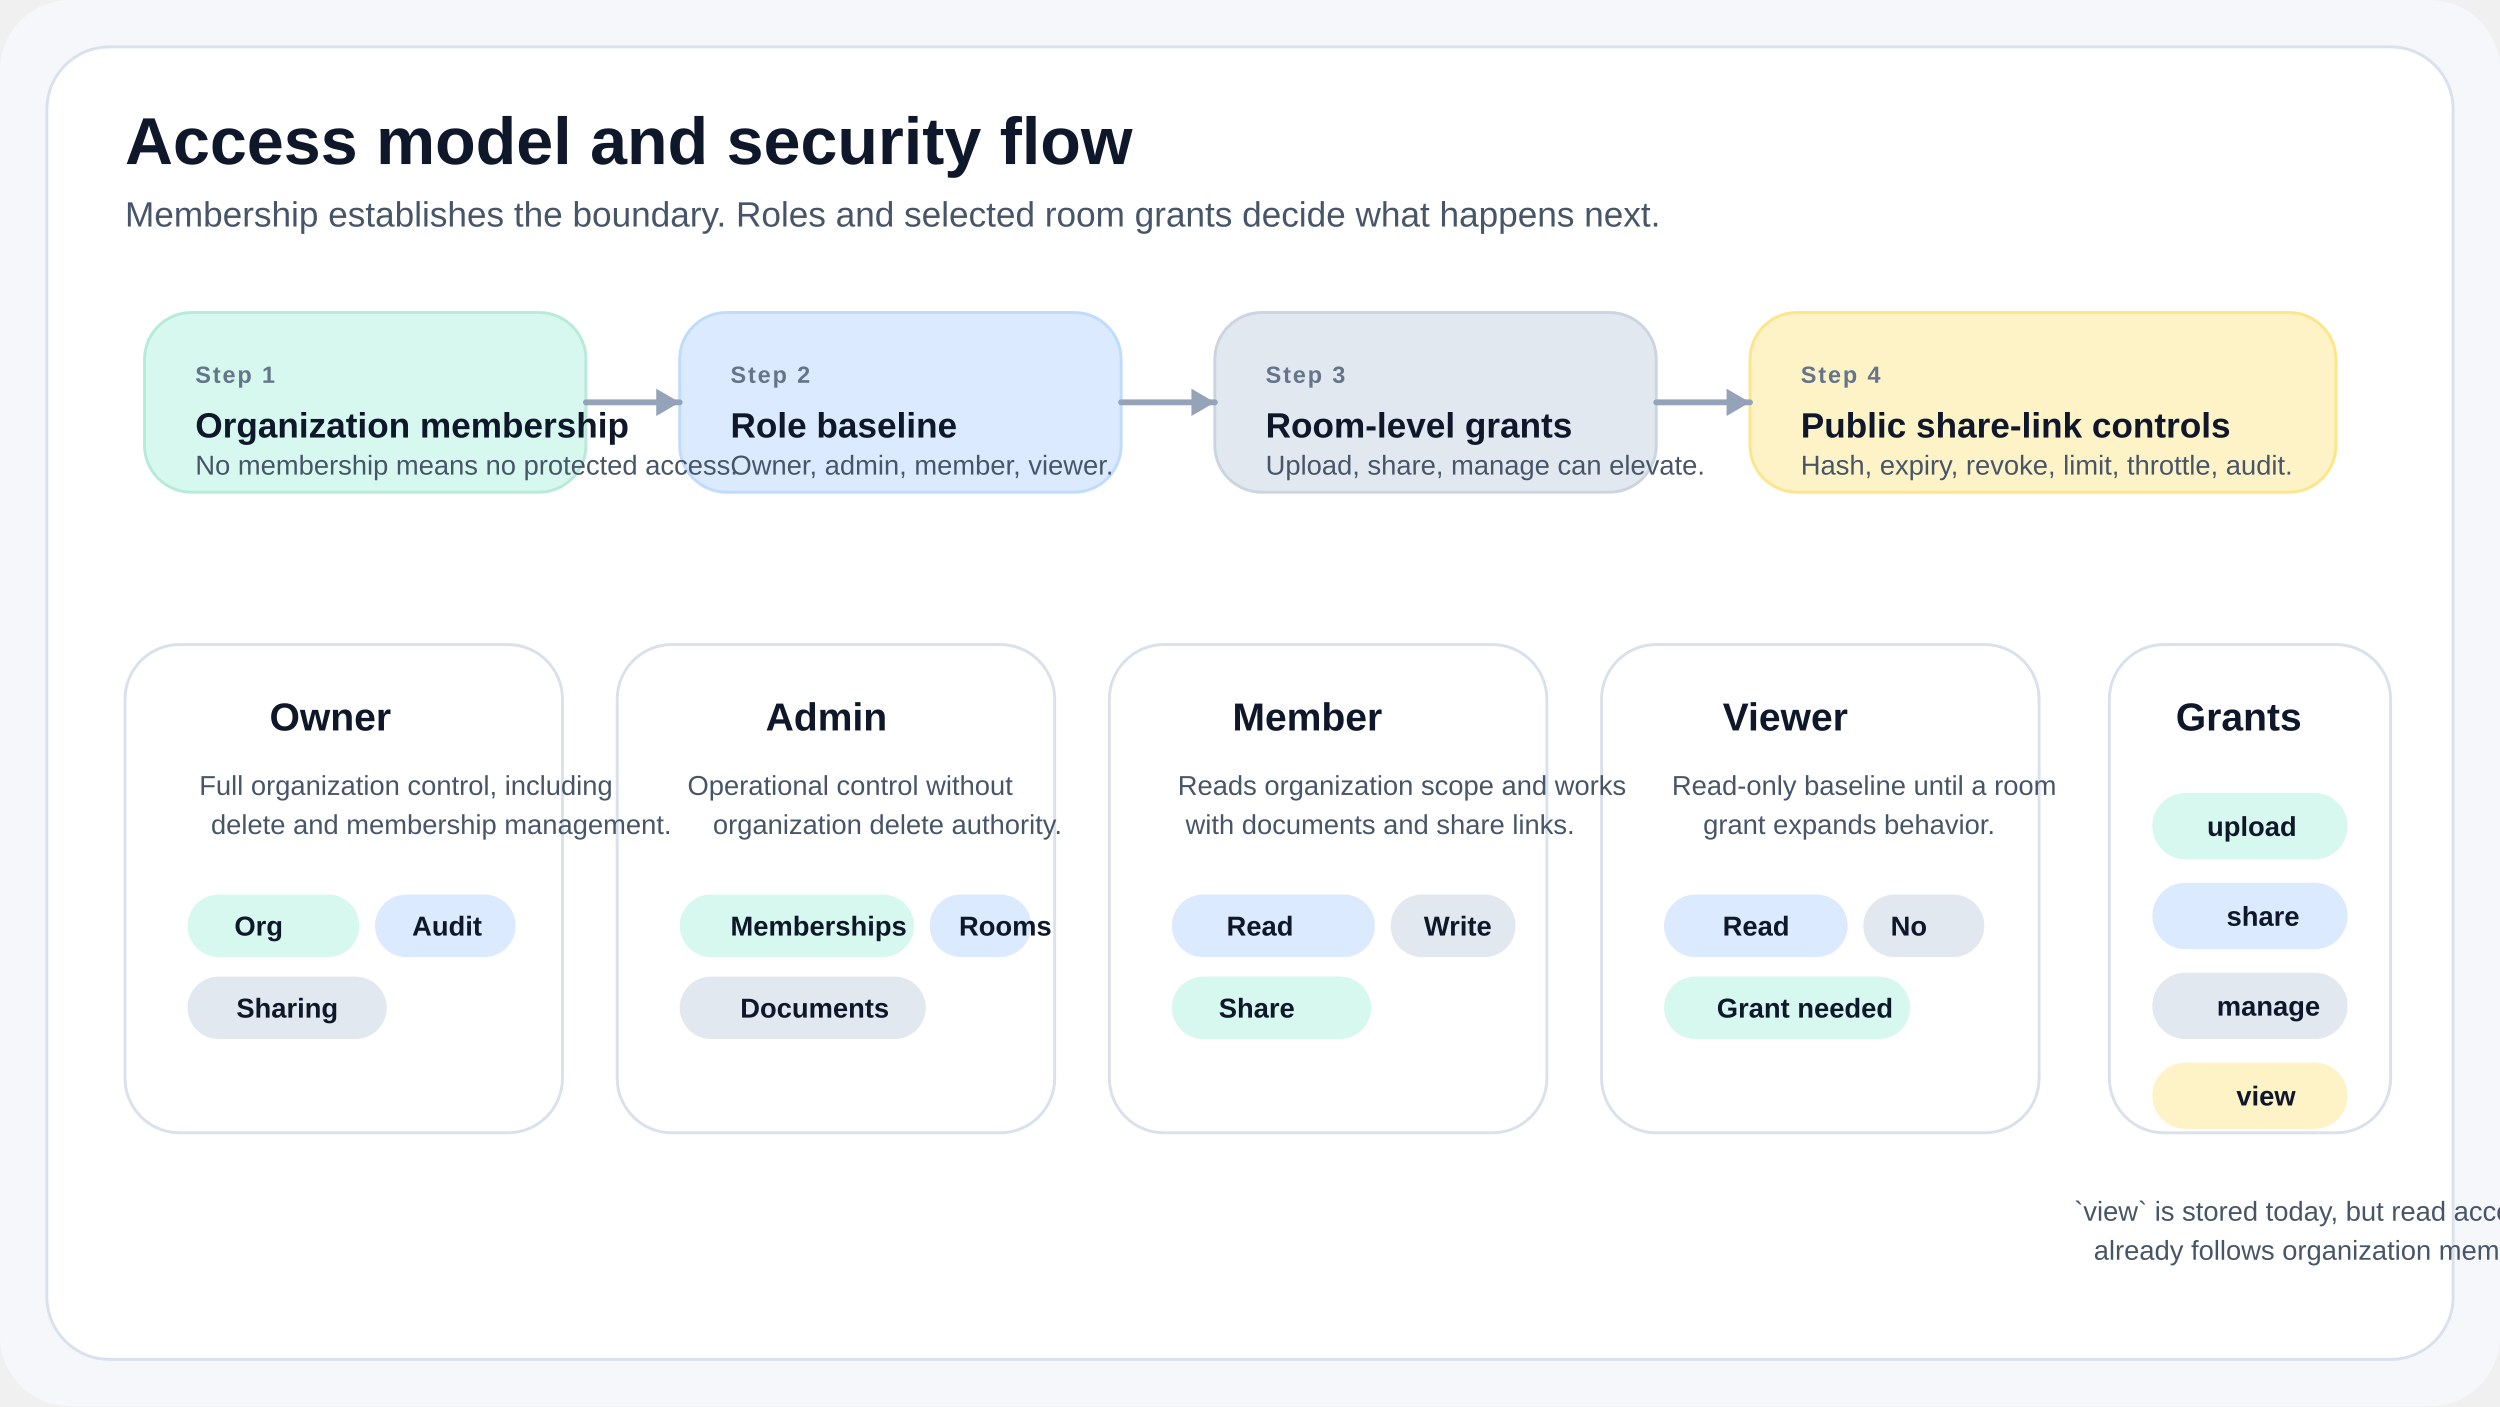
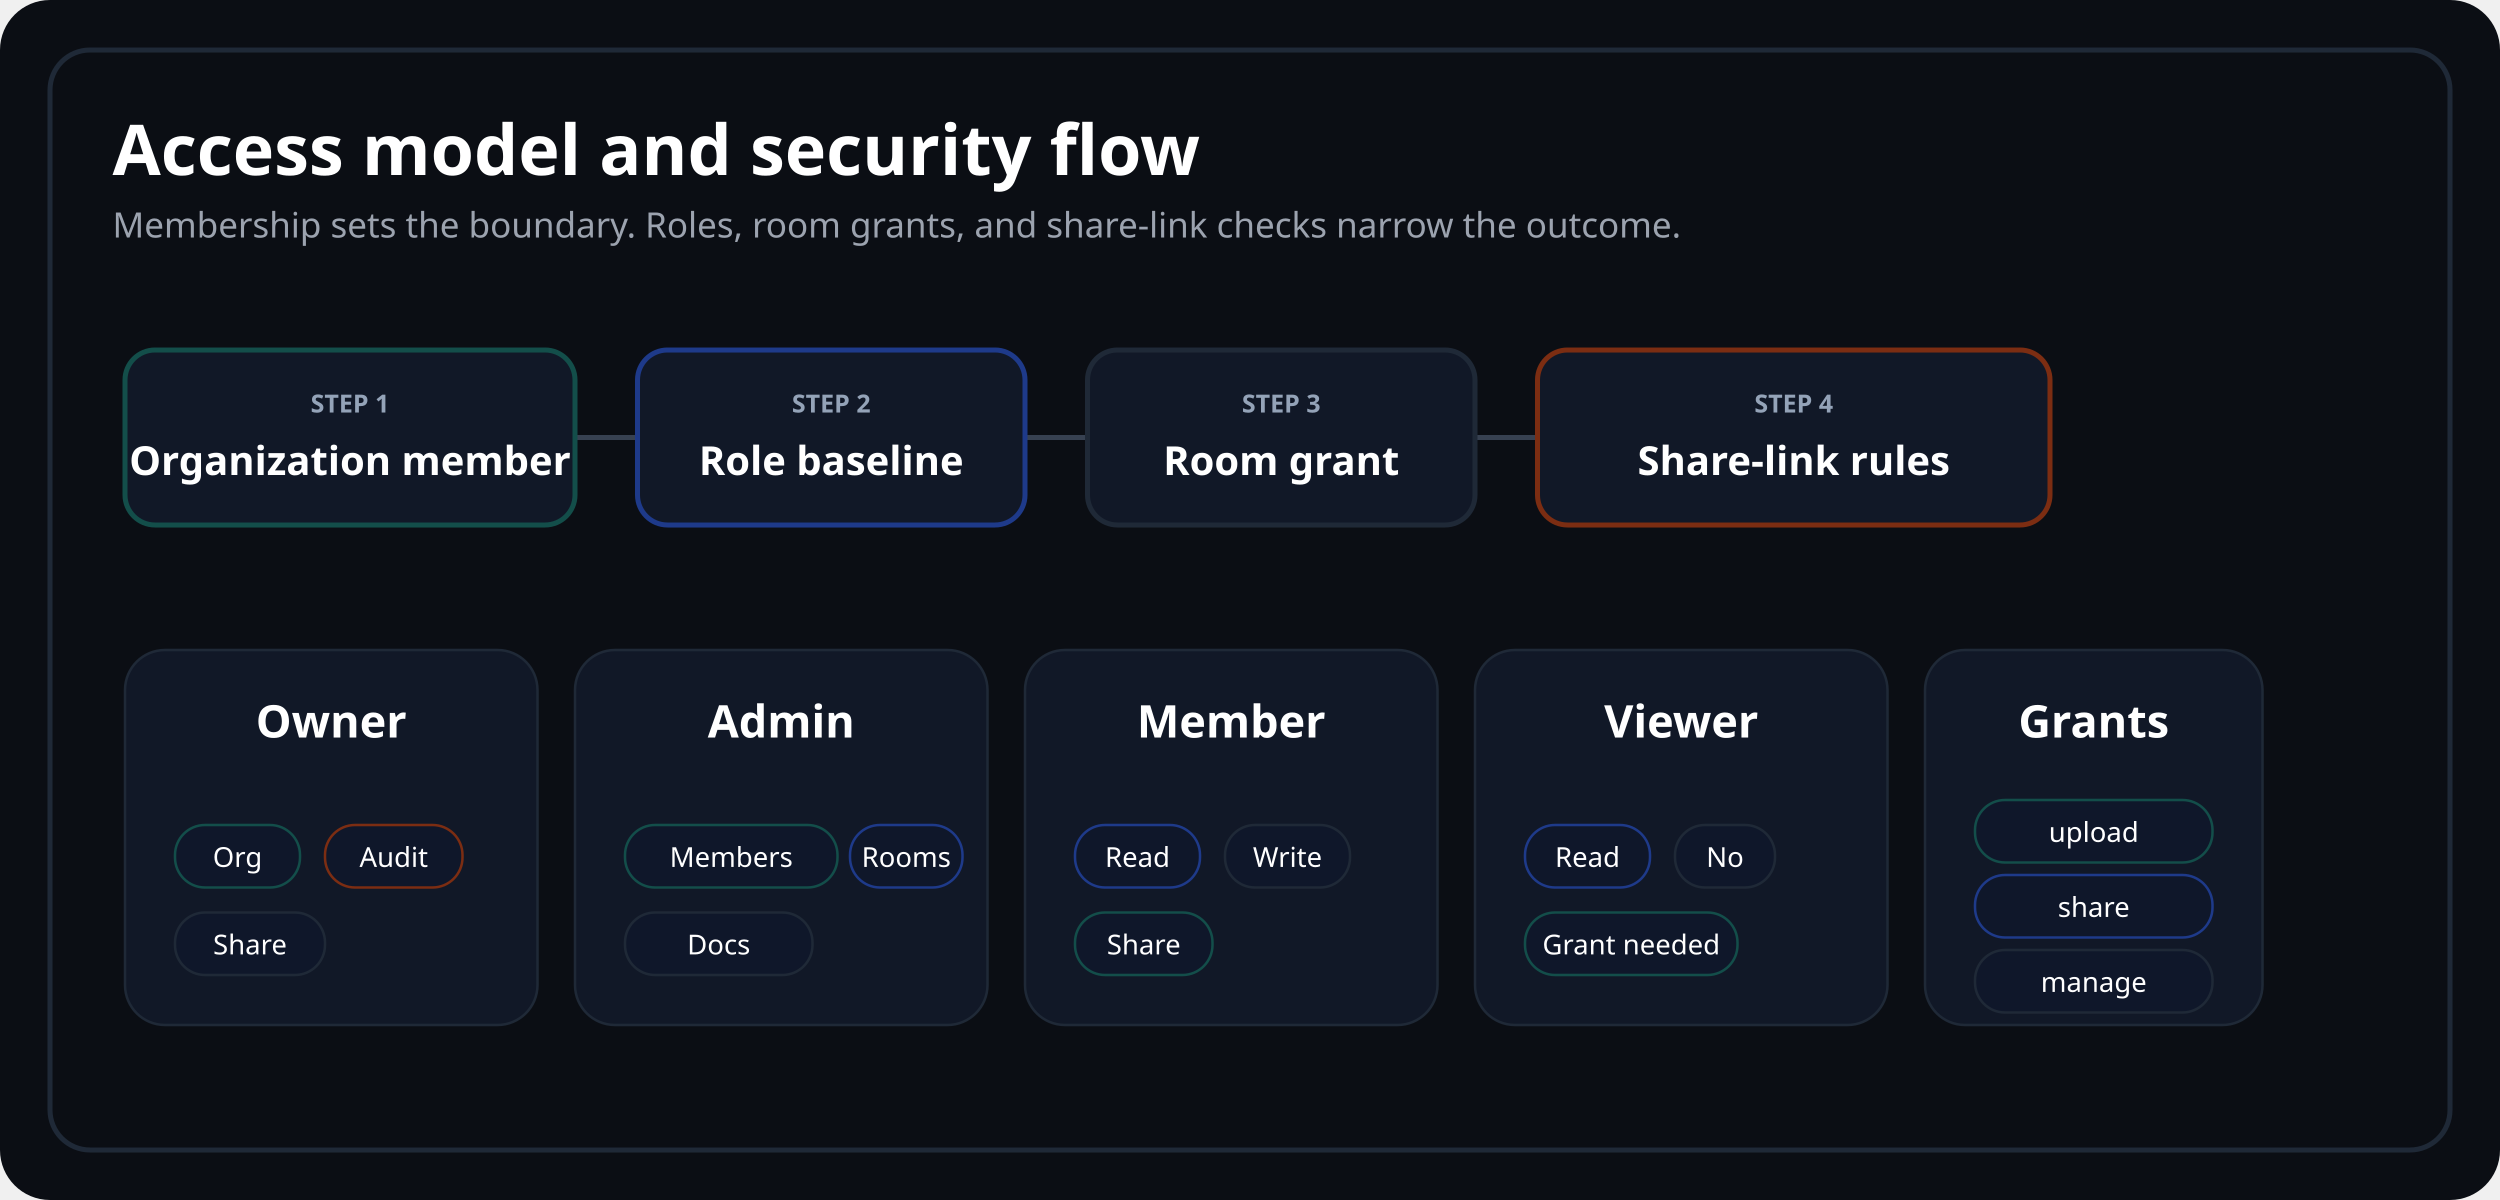
- <svg xmlns="http://www.w3.org/2000/svg" width="1280" height="720" viewBox="0 0 1280 720" fill="none">
-   <defs>
-     <style>
-       .bg { fill: #F5F7FB; }
-       .panel { fill: #FFFFFF; stroke: #D9E1EC; stroke-width: 1.5; }
-       .title { fill: #0F172A; font: 700 34px 'Segoe UI', Arial, sans-serif; }
-       .subtitle { fill: #475569; font: 400 18px 'Segoe UI', Arial, sans-serif; }
-       .step { fill: #0F172A; font: 700 18px 'Segoe UI', Arial, sans-serif; }
-       .body { fill: #475569; font: 400 14px 'Segoe UI', Arial, sans-serif; }
-       .mini { fill: #64748B; font: 600 12px 'Segoe UI', Arial, sans-serif; letter-spacing: 0.08em; text-transform: uppercase; }
-       .cardTitle { fill: #0F172A; font: 700 20px 'Segoe UI', Arial, sans-serif; }
-       .cardText { fill: #475569; font: 400 14px 'Segoe UI', Arial, sans-serif; }
-       .edge { stroke: #94A3B8; stroke-width: 3; stroke-linecap: round; }
-       .chipText { fill: #0F172A; font: 600 14px 'Segoe UI', Arial, sans-serif; }
-     </style>
-   </defs>
-   <rect class="bg" width="1280" height="720" rx="36" />
-   <rect x="24" y="24" width="1232" height="672" rx="32" class="panel" />
-   <text x="64" y="84" class="title">Access model and security flow</text>
-   <text x="64" y="116" class="subtitle">Membership establishes the boundary. Roles and selected room grants decide what happens next.</text>
-   <rect x="74" y="160" width="226" height="92" rx="24" fill="#D7F8EE" stroke="#B7EBD7" stroke-width="1.5" />
-   <rect x="348" y="160" width="226" height="92" rx="24" fill="#DBEAFE" stroke="#BFDBFE" stroke-width="1.5" />
-   <rect x="622" y="160" width="226" height="92" rx="24" fill="#E2E8F0" stroke="#CBD5E1" stroke-width="1.5" />
-   <rect x="896" y="160" width="300" height="92" rx="24" fill="#FEF3C7" stroke="#FDE68A" stroke-width="1.5" />
-   <text x="100" y="196" class="mini" fill="#0F766E">Step 1</text>
-   <text x="100" y="224" class="step">Organization membership</text>
-   <text x="100" y="243" class="body">No membership means no protected access.</text>
-   <text x="374" y="196" class="mini" fill="#1D4ED8">Step 2</text>
-   <text x="374" y="224" class="step">Role baseline</text>
-   <text x="374" y="243" class="body">Owner, admin, member, viewer.</text>
-   <text x="648" y="196" class="mini">Step 3</text>
-   <text x="648" y="224" class="step">Room-level grants</text>
-   <text x="648" y="243" class="body">Upload, share, manage can elevate.</text>
-   <text x="922" y="196" class="mini" fill="#B45309">Step 4</text>
-   <text x="922" y="224" class="step">Public share-link controls</text>
-   <text x="922" y="243" class="body">Hash, expiry, revoke, limit, throttle, audit.</text>
-   <line x1="300" y1="206" x2="348" y2="206" class="edge" />
-   <polygon points="348,206 336,199 336,213" fill="#94A3B8" />
-   <line x1="574" y1="206" x2="622" y2="206" class="edge" />
-   <polygon points="622,206 610,199 610,213" fill="#94A3B8" />
-   <line x1="848" y1="206" x2="896" y2="206" class="edge" />
-   <polygon points="896,206 884,199 884,213" fill="#94A3B8" />
-   <rect x="64" y="330" width="224" height="250" rx="28" class="panel" />
-   <rect x="316" y="330" width="224" height="250" rx="28" class="panel" />
-   <rect x="568" y="330" width="224" height="250" rx="28" class="panel" />
-   <rect x="820" y="330" width="224" height="250" rx="28" class="panel" />
-   <text x="138" y="374" class="cardTitle">Owner</text>
-   <text x="102" y="407" class="cardText">Full organization control, including</text>
-   <text x="108" y="427" class="cardText">delete and membership management.</text>
-   <rect x="96" y="458" width="88" height="32" rx="16" fill="#D7F8EE" />
-   <rect x="192" y="458" width="72" height="32" rx="16" fill="#DBEAFE" />
-   <rect x="96" y="500" width="102" height="32" rx="16" fill="#E2E8F0" />
-   <text x="120" y="479" class="chipText">Org</text>
-   <text x="211" y="479" class="chipText">Audit</text>
-   <text x="121" y="521" class="chipText">Sharing</text>
-   <text x="392" y="374" class="cardTitle">Admin</text>
-   <text x="352" y="407" class="cardText">Operational control without</text>
-   <text x="365" y="427" class="cardText">organization delete authority.</text>
-   <rect x="348" y="458" width="120" height="32" rx="16" fill="#D7F8EE" />
-   <rect x="476" y="458" width="52" height="32" rx="16" fill="#DBEAFE" />
-   <rect x="348" y="500" width="126" height="32" rx="16" fill="#E2E8F0" />
-   <text x="374" y="479" class="chipText">Memberships</text>
-   <text x="491" y="479" class="chipText">Rooms</text>
-   <text x="379" y="521" class="chipText">Documents</text>
-   <text x="631" y="374" class="cardTitle">Member</text>
-   <text x="603" y="407" class="cardText">Reads organization scope and works</text>
-   <text x="607" y="427" class="cardText">with documents and share links.</text>
-   <rect x="600" y="458" width="104" height="32" rx="16" fill="#DBEAFE" />
-   <rect x="712" y="458" width="64" height="32" rx="16" fill="#E2E8F0" />
-   <rect x="600" y="500" width="102" height="32" rx="16" fill="#D7F8EE" />
-   <text x="628" y="479" class="chipText">Read</text>
-   <text x="729" y="479" class="chipText">Write</text>
-   <text x="624" y="521" class="chipText">Share</text>
-   <text x="882" y="374" class="cardTitle">Viewer</text>
-   <text x="856" y="407" class="cardText">Read-only baseline until a room</text>
-   <text x="872" y="427" class="cardText">grant expands behavior.</text>
-   <rect x="852" y="458" width="94" height="32" rx="16" fill="#DBEAFE" />
-   <rect x="954" y="458" width="62" height="32" rx="16" fill="#E2E8F0" />
-   <rect x="852" y="500" width="126" height="32" rx="16" fill="#D7F8EE" />
-   <text x="882" y="479" class="chipText">Read</text>
-   <text x="968" y="479" class="chipText">No</text>
-   <text x="879" y="521" class="chipText">Grant needed</text>
-   <rect x="1080" y="330" width="144" height="250" rx="28" class="panel" />
-   <text x="1114" y="374" class="cardTitle">Grants</text>
-   <rect x="1102" y="406" width="100" height="34" rx="17" fill="#D7F8EE" />
-   <rect x="1102" y="452" width="100" height="34" rx="17" fill="#DBEAFE" />
-   <rect x="1102" y="498" width="100" height="34" rx="17" fill="#E2E8F0" />
-   <rect x="1102" y="544" width="100" height="34" rx="17" fill="#FEF3C7" />
-   <text x="1130" y="428" class="chipText">upload</text>
-   <text x="1140" y="474" class="chipText">share</text>
-   <text x="1135" y="520" class="chipText">manage</text>
-   <text x="1145" y="566" class="chipText">view</text>
-   <text x="1062" y="625" class="body">`view` is stored today, but read access</text>
-   <text x="1072" y="645" class="body">already follows organization membership.</text>
+ <svg xmlns="http://www.w3.org/2000/svg" width="1000" height="480" viewBox="0 0 1000 480" fill="none">
+   <rect width="1000" height="480" rx="20" fill="#0b0e14" />
+   <rect x="20" y="20" width="960" height="440" rx="16" stroke="#1f2937" stroke-width="2" />
+   <text x="45" y="70" fill="white" font-family="sans-serif" font-weight="bold" font-size="28">Access model and security flow</text>
+   <text x="45" y="95" fill="#9ca3af" font-family="sans-serif" font-size="14">Membership sets the boundary. Roles, room grants, and share-link checks narrow the outcome.</text>
+   <g transform="translate(50, 140)">
+     <line x1="180" y1="35" x2="205" y2="35" stroke="#374151" stroke-width="2" />
+     <line x1="360" y1="35" x2="385" y2="35" stroke="#374151" stroke-width="2" />
+     <line x1="540" y1="35" x2="565" y2="35" stroke="#374151" stroke-width="2" />
+     <rect width="180" height="70" rx="12" stroke="#134e4a" stroke-width="2" fill="#111827" />
+     <text x="90" y="25" fill="#94a3b8" font-family="sans-serif" font-size="10" font-weight="bold" text-anchor="middle">STEP 1</text>
+     <text x="90" y="50" fill="white" font-family="sans-serif" font-size="16" font-weight="bold" text-anchor="middle">Organization member</text>
+     <g transform="translate(205, 0)">
+       <rect width="155" height="70" rx="12" stroke="#1e3a8a" stroke-width="2" fill="#111827" />
+       <text x="77.5" y="25" fill="#94a3b8" font-family="sans-serif" font-size="10" font-weight="bold" text-anchor="middle">STEP 2</text>
+       <text x="77.5" y="50" fill="white" font-family="sans-serif" font-size="16" font-weight="bold" text-anchor="middle">Role baseline</text>
+     </g>
+     <g transform="translate(385, 0)">
+       <rect width="155" height="70" rx="12" stroke="#1f2937" stroke-width="2" fill="#111827" />
+       <text x="77.5" y="25" fill="#94a3b8" font-family="sans-serif" font-size="10" font-weight="bold" text-anchor="middle">STEP 3</text>
+       <text x="77.5" y="50" fill="white" font-family="sans-serif" font-size="16" font-weight="bold" text-anchor="middle">Room grant</text>
+     </g>
+     <g transform="translate(565, 0)">
+       <rect width="205" height="70" rx="12" stroke="#7c2d12" stroke-width="2" fill="#111827" />
+       <text x="102.5" y="25" fill="#94a3b8" font-family="sans-serif" font-size="10" font-weight="bold" text-anchor="middle">STEP 4</text>
+       <text x="102.5" y="50" fill="white" font-family="sans-serif" font-size="16" font-weight="bold" text-anchor="middle">Share-link rules</text>
+     </g>
+   </g>
+   <g transform="translate(50, 260)">
+     <rect width="165" height="150" rx="16" fill="#111827" stroke="#1f2937" />
+     <text x="82.5" y="35" fill="white" font-family="sans-serif" font-weight="bold" font-size="18" text-anchor="middle">Owner</text>
+     <rect x="20" y="70" width="50" height="25" rx="12" stroke="#134e4a" fill="#0f172a" />
+     <text x="45" y="82.5" fill="white" font-family="sans-serif" font-size="11" text-anchor="middle" dominant-baseline="central">Org</text>
+     <rect x="80" y="70" width="55" height="25" rx="12" stroke="#7c2d12" fill="#0f172a" />
+     <text x="107.5" y="82.5" fill="white" font-family="sans-serif" font-size="11" text-anchor="middle" dominant-baseline="central">Audit</text>
+     <rect x="20" y="105" width="60" height="25" rx="12" stroke="#1f2937" fill="#0f172a" />
+     <text x="50" y="117.5" fill="white" font-family="sans-serif" font-size="11" text-anchor="middle" dominant-baseline="central">Share</text>
+     <g transform="translate(180, 0)">
+       <rect width="165" height="150" rx="16" fill="#111827" stroke="#1f2937" />
+       <text x="82.5" y="35" fill="white" font-family="sans-serif" font-weight="bold" font-size="18" text-anchor="middle">Admin</text>
+       <rect x="20" y="70" width="85" height="25" rx="12" stroke="#134e4a" fill="#0f172a" />
+       <text x="62.5" y="82.5" fill="white" font-family="sans-serif" font-size="11" text-anchor="middle" dominant-baseline="central">Members</text>
+       <rect x="110" y="70" width="45" height="25" rx="12" stroke="#1e3a8a" fill="#0f172a" />
+       <text x="132.5" y="82.5" fill="white" font-family="sans-serif" font-size="11" text-anchor="middle" dominant-baseline="central">Rooms</text>
+       <rect x="20" y="105" width="75" height="25" rx="12" stroke="#1f2937" fill="#0f172a" />
+       <text x="57.5" y="117.5" fill="white" font-family="sans-serif" font-size="11" text-anchor="middle" dominant-baseline="central">Docs</text>
+     </g>
+     <g transform="translate(360, 0)">
+       <rect width="165" height="150" rx="16" fill="#111827" stroke="#1f2937" />
+       <text x="82.5" y="35" fill="white" font-family="sans-serif" font-weight="bold" font-size="18" text-anchor="middle">Member</text>
+       <rect x="20" y="70" width="50" height="25" rx="12" stroke="#1e3a8a" fill="#0f172a" />
+       <text x="45" y="82.5" fill="white" font-family="sans-serif" font-size="11" text-anchor="middle" dominant-baseline="central">Read</text>
+       <rect x="80" y="70" width="50" height="25" rx="12" stroke="#1f2937" fill="#0f172a" />
+       <text x="105" y="82.5" fill="white" font-family="sans-serif" font-size="11" text-anchor="middle" dominant-baseline="central">Write</text>
+       <rect x="20" y="105" width="55" height="25" rx="12" stroke="#134e4a" fill="#0f172a" />
+       <text x="47.5" y="117.5" fill="white" font-family="sans-serif" font-size="11" text-anchor="middle" dominant-baseline="central">Share</text>
+     </g>
+     <g transform="translate(540, 0)">
+       <rect width="165" height="150" rx="16" fill="#111827" stroke="#1f2937" />
+       <text x="82.5" y="35" fill="white" font-family="sans-serif" font-weight="bold" font-size="18" text-anchor="middle">Viewer</text>
+       <rect x="20" y="70" width="50" height="25" rx="12" stroke="#1e3a8a" fill="#0f172a" />
+       <text x="45" y="82.5" fill="white" font-family="sans-serif" font-size="11" text-anchor="middle" dominant-baseline="central">Read</text>
+       <rect x="80" y="70" width="40" height="25" rx="12" stroke="#1f2937" fill="#0f172a" />
+       <text x="100" y="82.5" fill="white" font-family="sans-serif" font-size="11" text-anchor="middle" dominant-baseline="central">No</text>
+       <rect x="20" y="105" width="85" height="25" rx="12" stroke="#134e4a" fill="#0f172a" />
+       <text x="62.5" y="117.5" fill="white" font-family="sans-serif" font-size="11" text-anchor="middle" dominant-baseline="central">Grant needed</text>
+     </g>
+     <g transform="translate(720, 0)">
+       <rect width="135" height="150" rx="16" fill="#111827" stroke="#1f2937" />
+       <text x="67.5" y="35" fill="white" font-family="sans-serif" font-weight="bold" font-size="18" text-anchor="middle">Grants</text>
+       <rect x="20" y="60" width="95" height="25" rx="12" stroke="#134e4a" fill="#0f172a" />
+       <text x="67.5" y="72.5" fill="white" font-family="sans-serif" font-size="11" text-anchor="middle" dominant-baseline="central">upload</text>
+       <rect x="20" y="90" width="95" height="25" rx="12" stroke="#1e3a8a" fill="#0f172a" />
+       <text x="67.5" y="102.5" fill="white" font-family="sans-serif" font-size="11" text-anchor="middle" dominant-baseline="central">share</text>
+       <rect x="20" y="120" width="95" height="25" rx="12" stroke="#1f2937" fill="#0f172a" />
+       <text x="67.5" y="132.5" fill="white" font-family="sans-serif" font-size="11" text-anchor="middle" dominant-baseline="central">manage</text>
+     </g>
+   </g>
</svg>
